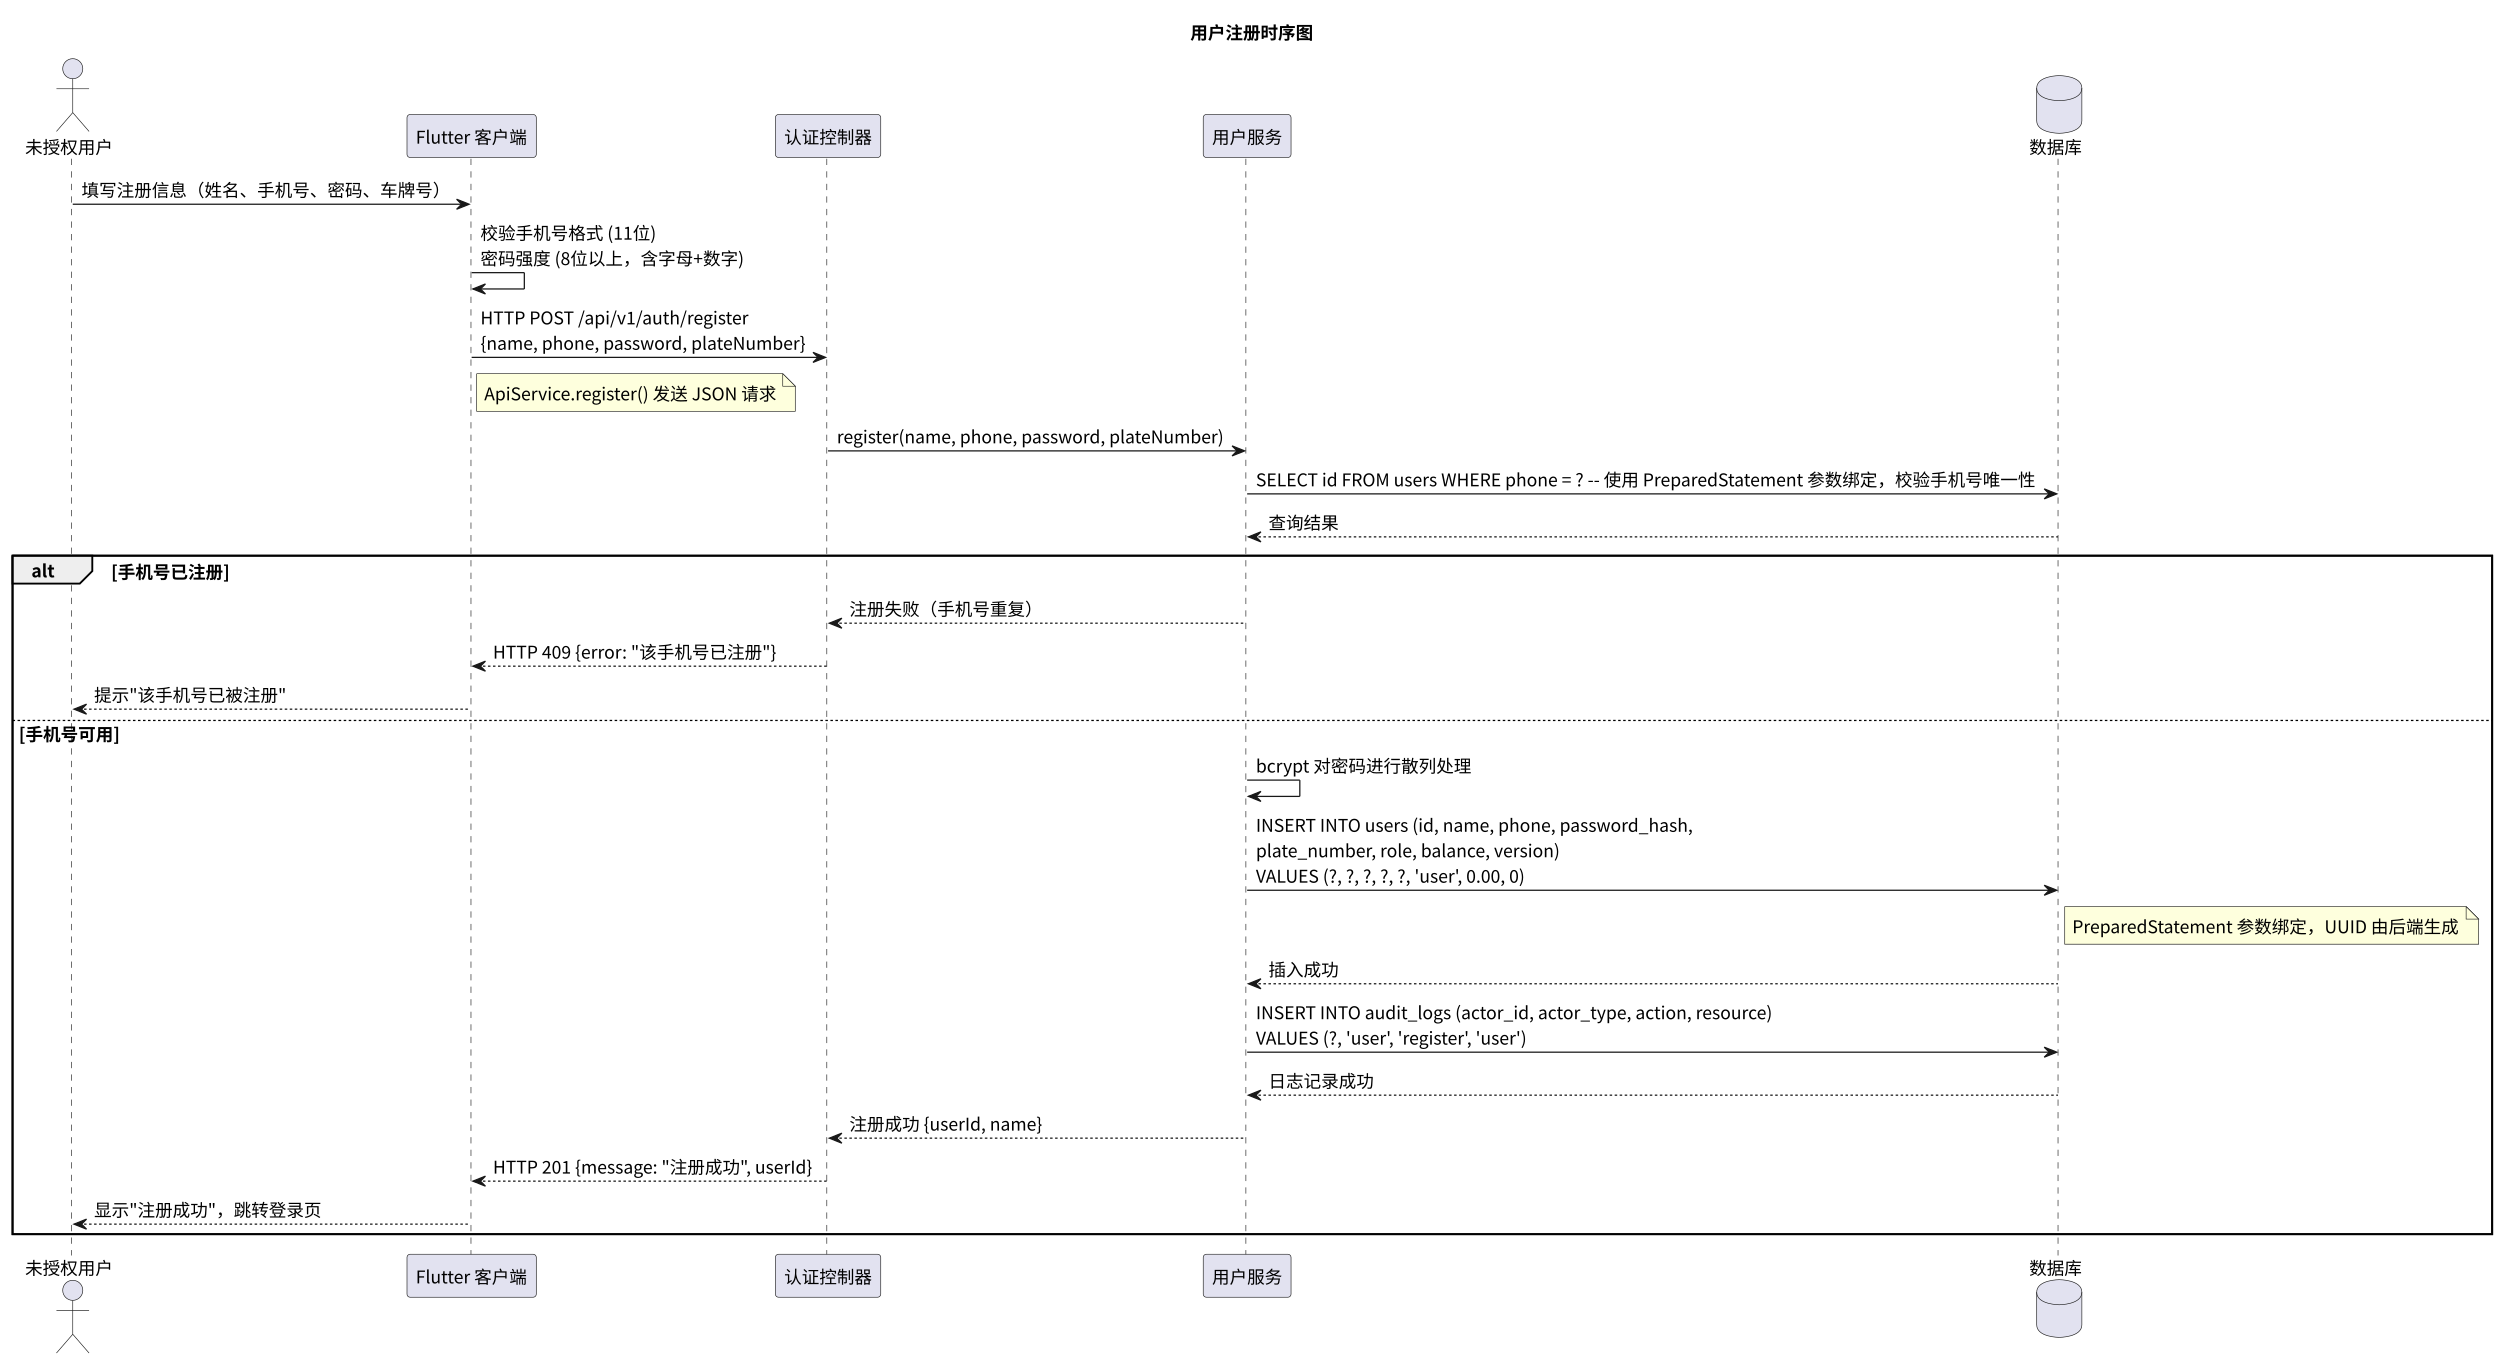
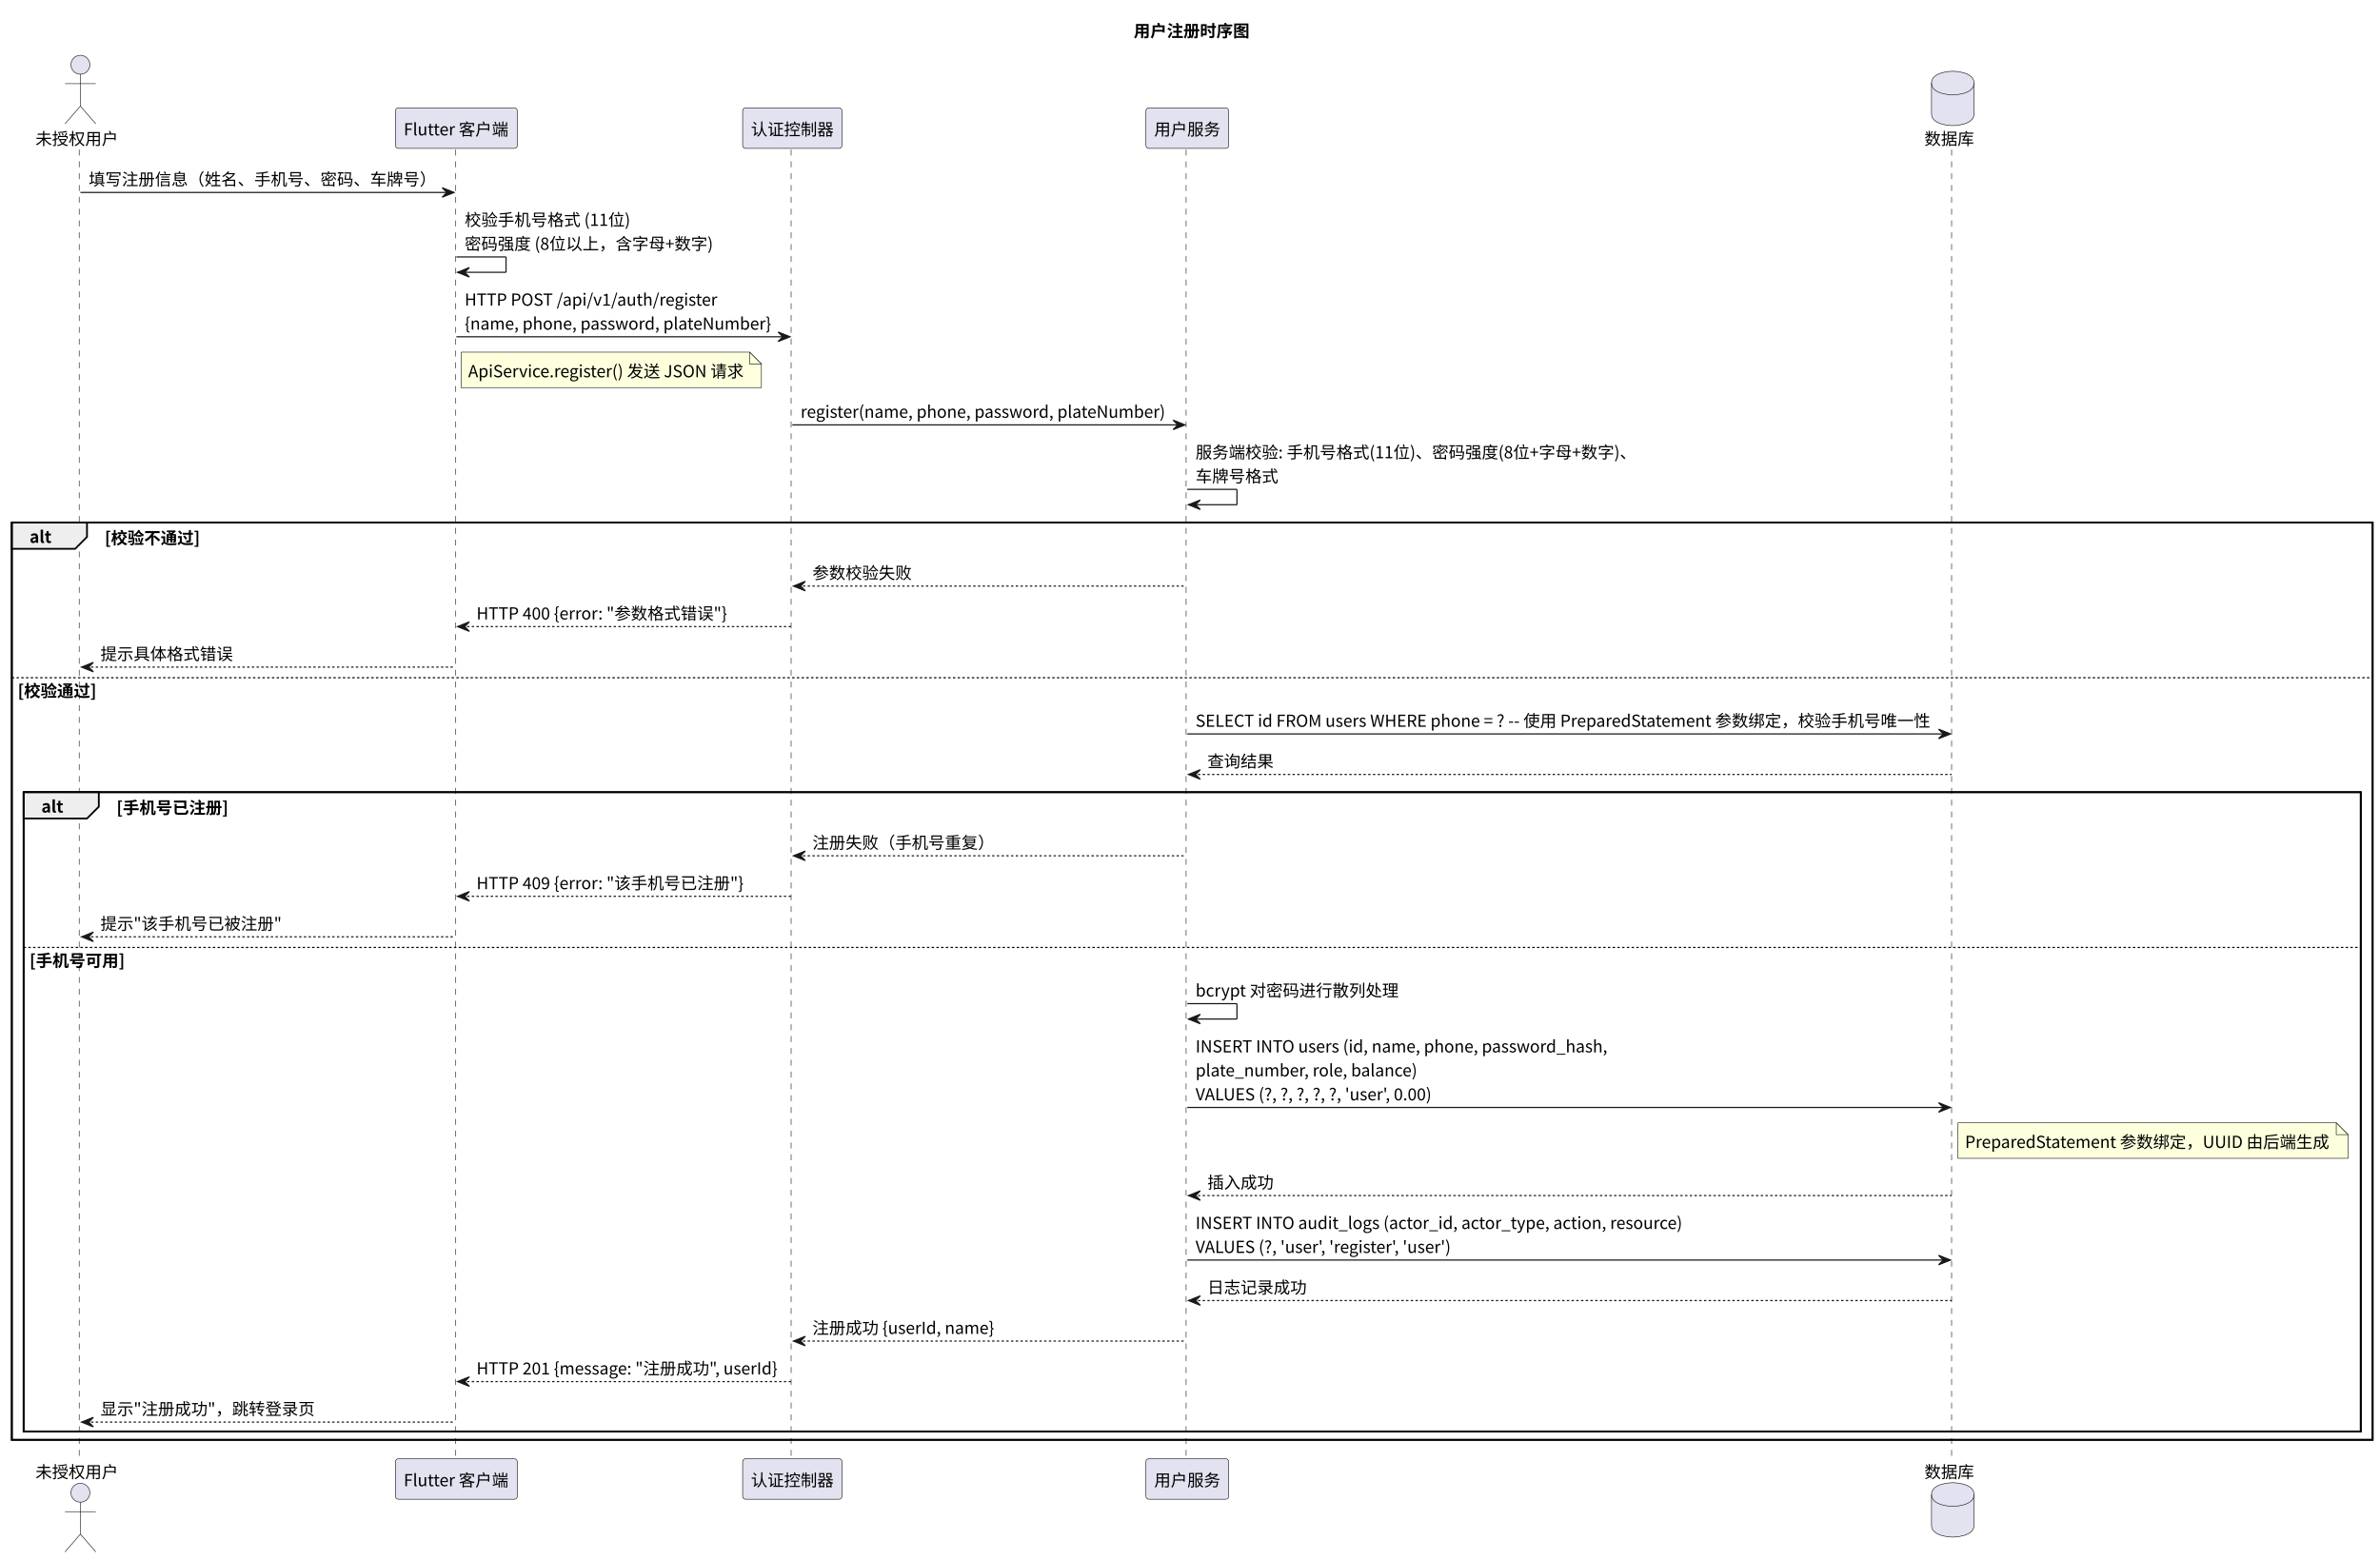
- <svg xmlns="http://www.w3.org/2000/svg" contentStyleType="text/css" data-diagram-type="SEQUENCE" height="1085px" preserveAspectRatio="none" style="width:1993px;height:1085px;background:#FFFFFF;" version="1.1" viewBox="0 0 1993 1085" width="1993px" zoomAndPan="magnify">
+ <svg xmlns="http://www.w3.org/2000/svg" contentStyleType="text/css" data-diagram-type="SEQUENCE" height="1319px" preserveAspectRatio="none" style="width:2013px;height:1319px;background:#FFFFFF;" version="1.1" viewBox="0 0 2013 1319" width="2013px" zoomAndPan="magnify">
  <defs />
  <g>
-     <text fill="#000000" font-family="Noto Sans CJK SC" font-size="14" font-weight="bold" lengthAdjust="spacing" textLength="98" x="948.875" y="31.24">用户注册时序图</text>
-     <rect fill="none" height="540.894" style="stroke:#000000;stroke-width:1.5;" width="1976.749" x="10" y="442.991" />
-     <g>
-       <rect fill="#000000" fill-opacity="0" height="874.342" width="8" x="54" y="126.544" />
-       <line style="stroke:#181818;stroke-width:0.5;stroke-dasharray:5,5;" x1="57" x2="57" y1="126.544" y2="1000.885" />
-     </g>
-     <g>
-       <rect fill="#000000" fill-opacity="0" height="874.342" width="8" x="371.999" y="126.544" />
-       <line style="stroke:#181818;stroke-width:0.5;stroke-dasharray:5,5;" x1="375.458" x2="375.458" y1="126.544" y2="1000.885" />
-     </g>
-     <g>
-       <rect fill="#000000" fill-opacity="0" height="874.342" width="8" x="656.131" y="126.544" />
-       <line style="stroke:#181818;stroke-width:0.5;stroke-dasharray:5,5;" x1="659.132" x2="659.132" y1="126.544" y2="1000.885" />
-     </g>
-     <g>
-       <rect fill="#000000" fill-opacity="0" height="874.342" width="8" x="990.216" y="126.544" />
-       <line style="stroke:#181818;stroke-width:0.5;stroke-dasharray:5,5;" x1="993.216" x2="993.216" y1="126.544" y2="1000.885" />
-     </g>
-     <g>
-       <rect fill="#000000" fill-opacity="0" height="874.342" width="8" x="1637.662" y="126.544" />
-       <line style="stroke:#181818;stroke-width:0.5;stroke-dasharray:5,5;" x1="1640.662" x2="1640.662" y1="126.544" y2="1000.885" />
+     <text fill="#000000" font-family="Noto Sans CJK SC" font-size="14" font-weight="bold" lengthAdjust="spacing" textLength="98" x="958.875" y="31.24">用户注册时序图</text>
+     <rect fill="none" height="776.07" style="stroke:#000000;stroke-width:1.5;" width="1996.749" x="10" y="441.991" />
+     <rect fill="none" height="540.894" style="stroke:#000000;stroke-width:1.5;" width="1976.749" x="20" y="670.166" />
+     <g>
+       <rect fill="#000000" fill-opacity="0" height="1108.517" width="8" x="64" y="126.544" />
+       <line style="stroke:#181818;stroke-width:0.5;stroke-dasharray:5,5;" x1="67" x2="67" y1="126.544" y2="1235.061" />
+     </g>
+     <g>
+       <rect fill="#000000" fill-opacity="0" height="1108.517" width="8" x="381.999" y="126.544" />
+       <line style="stroke:#181818;stroke-width:0.5;stroke-dasharray:5,5;" x1="385.458" x2="385.458" y1="126.544" y2="1235.061" />
+     </g>
+     <g>
+       <rect fill="#000000" fill-opacity="0" height="1108.517" width="8" x="666.131" y="126.544" />
+       <line style="stroke:#181818;stroke-width:0.5;stroke-dasharray:5,5;" x1="669.132" x2="669.132" y1="126.544" y2="1235.061" />
+     </g>
+     <g>
+       <rect fill="#000000" fill-opacity="0" height="1108.517" width="8" x="1000.216" y="126.544" />
+       <line style="stroke:#181818;stroke-width:0.5;stroke-dasharray:5,5;" x1="1003.216" x2="1003.216" y1="126.544" y2="1235.061" />
+     </g>
+     <g>
+       <rect fill="#000000" fill-opacity="0" height="1108.517" width="8" x="1647.662" y="126.544" />
+       <line style="stroke:#181818;stroke-width:0.5;stroke-dasharray:5,5;" x1="1650.662" x2="1650.662" y1="126.544" y2="1235.061" />
    </g>
    <g class="participant participant-head" data-participant="U">
-       <text fill="#000000" font-family="Noto Sans CJK SC" font-size="14" lengthAdjust="spacing" textLength="70" x="20" y="122.512">未授权用户</text>
-       <ellipse cx="58" cy="54.772" fill="#E2E2F0" rx="8" ry="8" style="stroke:#181818;stroke-width:0.5;" />
-       <path d="M58,62.772 L58,89.772 M45,70.772 L71,70.772 M58,89.772 L45,104.772 M58,89.772 L71,104.772" fill="none" style="stroke:#181818;stroke-width:0.5;" />
+       <text fill="#000000" font-family="Noto Sans CJK SC" font-size="14" lengthAdjust="spacing" textLength="70" x="30" y="122.512">未授权用户</text>
+       <ellipse cx="68" cy="54.772" fill="#E2E2F0" rx="8" ry="8" style="stroke:#181818;stroke-width:0.5;" />
+       <path d="M68,62.772 L68,89.772 M55,70.772 L81,70.772 M68,89.772 L55,104.772 M68,89.772 L81,104.772" fill="none" style="stroke:#181818;stroke-width:0.5;" />
    </g>
    <g class="participant participant-tail" data-participant="U">
-       <text fill="#000000" font-family="Noto Sans CJK SC" font-size="14" lengthAdjust="spacing" textLength="70" x="20" y="1016.125">未授权用户</text>
-       <ellipse cx="58" cy="1028.657" fill="#E2E2F0" rx="8" ry="8" style="stroke:#181818;stroke-width:0.5;" />
-       <path d="M58,1036.657 L58,1063.657 M45,1044.657 L71,1044.657 M58,1063.657 L45,1078.657 M58,1063.657 L71,1078.657" fill="none" style="stroke:#181818;stroke-width:0.5;" />
+       <text fill="#000000" font-family="Noto Sans CJK SC" font-size="14" lengthAdjust="spacing" textLength="70" x="30" y="1250.301">未授权用户</text>
+       <ellipse cx="68" cy="1262.833" fill="#E2E2F0" rx="8" ry="8" style="stroke:#181818;stroke-width:0.5;" />
+       <path d="M68,1270.833 L68,1297.833 M55,1278.833 L81,1278.833 M68,1297.833 L55,1312.833 M68,1297.833 L81,1312.833" fill="none" style="stroke:#181818;stroke-width:0.5;" />
    </g>
    <g class="participant participant-head" data-participant="FE">
-       <rect fill="#E2E2F0" height="34.272" rx="2.5" ry="2.5" style="stroke:#181818;stroke-width:0.5;" width="103.082" x="324.458" y="91.272" />
-       <text fill="#000000" font-family="Noto Sans CJK SC" font-size="14" lengthAdjust="spacing" textLength="89.082" x="331.458" y="114.512">Flutter 客户端</text>
+       <rect fill="#E2E2F0" height="34.272" rx="2.5" ry="2.5" style="stroke:#181818;stroke-width:0.5;" width="103.082" x="334.458" y="91.272" />
+       <text fill="#000000" font-family="Noto Sans CJK SC" font-size="14" lengthAdjust="spacing" textLength="89.082" x="341.458" y="114.512">Flutter 客户端</text>
    </g>
    <g class="participant participant-tail" data-participant="FE">
-       <rect fill="#E2E2F0" height="34.272" rx="2.5" ry="2.5" style="stroke:#181818;stroke-width:0.5;" width="103.082" x="324.458" y="999.885" />
-       <text fill="#000000" font-family="Noto Sans CJK SC" font-size="14" lengthAdjust="spacing" textLength="89.082" x="331.458" y="1023.125">Flutter 客户端</text>
+       <rect fill="#E2E2F0" height="34.272" rx="2.5" ry="2.5" style="stroke:#181818;stroke-width:0.5;" width="103.082" x="334.458" y="1234.061" />
+       <text fill="#000000" font-family="Noto Sans CJK SC" font-size="14" lengthAdjust="spacing" textLength="89.082" x="341.458" y="1257.301">Flutter 客户端</text>
    </g>
    <g class="participant participant-head" data-participant="Ctrl">
-       <rect fill="#E2E2F0" height="34.272" rx="2.5" ry="2.5" style="stroke:#181818;stroke-width:0.5;" width="84" x="618.132" y="91.272" />
-       <text fill="#000000" font-family="Noto Sans CJK SC" font-size="14" lengthAdjust="spacing" textLength="70" x="625.132" y="114.512">认证控制器</text>
+       <rect fill="#E2E2F0" height="34.272" rx="2.5" ry="2.5" style="stroke:#181818;stroke-width:0.5;" width="84" x="628.132" y="91.272" />
+       <text fill="#000000" font-family="Noto Sans CJK SC" font-size="14" lengthAdjust="spacing" textLength="70" x="635.132" y="114.512">认证控制器</text>
    </g>
    <g class="participant participant-tail" data-participant="Ctrl">
-       <rect fill="#E2E2F0" height="34.272" rx="2.5" ry="2.5" style="stroke:#181818;stroke-width:0.5;" width="84" x="618.132" y="999.885" />
-       <text fill="#000000" font-family="Noto Sans CJK SC" font-size="14" lengthAdjust="spacing" textLength="70" x="625.132" y="1023.125">认证控制器</text>
+       <rect fill="#E2E2F0" height="34.272" rx="2.5" ry="2.5" style="stroke:#181818;stroke-width:0.5;" width="84" x="628.132" y="1234.061" />
+       <text fill="#000000" font-family="Noto Sans CJK SC" font-size="14" lengthAdjust="spacing" textLength="70" x="635.132" y="1257.301">认证控制器</text>
    </g>
    <g class="participant participant-head" data-participant="US">
-       <rect fill="#E2E2F0" height="34.272" rx="2.5" ry="2.5" style="stroke:#181818;stroke-width:0.5;" width="70" x="959.216" y="91.272" />
-       <text fill="#000000" font-family="Noto Sans CJK SC" font-size="14" lengthAdjust="spacing" textLength="56" x="966.216" y="114.512">用户服务</text>
+       <rect fill="#E2E2F0" height="34.272" rx="2.5" ry="2.5" style="stroke:#181818;stroke-width:0.5;" width="70" x="969.216" y="91.272" />
+       <text fill="#000000" font-family="Noto Sans CJK SC" font-size="14" lengthAdjust="spacing" textLength="56" x="976.216" y="114.512">用户服务</text>
    </g>
    <g class="participant participant-tail" data-participant="US">
-       <rect fill="#E2E2F0" height="34.272" rx="2.5" ry="2.5" style="stroke:#181818;stroke-width:0.5;" width="70" x="959.216" y="999.885" />
-       <text fill="#000000" font-family="Noto Sans CJK SC" font-size="14" lengthAdjust="spacing" textLength="56" x="966.216" y="1023.125">用户服务</text>
+       <rect fill="#E2E2F0" height="34.272" rx="2.5" ry="2.5" style="stroke:#181818;stroke-width:0.5;" width="70" x="969.216" y="1234.061" />
+       <text fill="#000000" font-family="Noto Sans CJK SC" font-size="14" lengthAdjust="spacing" textLength="56" x="976.216" y="1257.301">用户服务</text>
    </g>
    <g class="participant participant-head" data-participant="DB">
-       <text fill="#000000" font-family="Noto Sans CJK SC" font-size="14" lengthAdjust="spacing" textLength="42" x="1617.662" y="122.512">数据库</text>
-       <path d="M1623.662,70.272 C1623.662,60.272 1641.662,60.272 1641.662,60.272 C1641.662,60.272 1659.662,60.272 1659.662,70.272 L1659.662,96.272 C1659.662,106.272 1641.662,106.272 1641.662,106.272 C1641.662,106.272 1623.662,106.272 1623.662,96.272 L1623.662,70.272" fill="#E2E2F0" style="stroke:#181818;stroke-width:0.5;" />
-       <path d="M1623.662,70.272 C1623.662,80.272 1641.662,80.272 1641.662,80.272 C1641.662,80.272 1659.662,80.272 1659.662,70.272" fill="none" style="stroke:#181818;stroke-width:0.5;" />
+       <text fill="#000000" font-family="Noto Sans CJK SC" font-size="14" lengthAdjust="spacing" textLength="42" x="1627.662" y="122.512">数据库</text>
+       <path d="M1633.662,70.272 C1633.662,60.272 1651.662,60.272 1651.662,60.272 C1651.662,60.272 1669.662,60.272 1669.662,70.272 L1669.662,96.272 C1669.662,106.272 1651.662,106.272 1651.662,106.272 C1651.662,106.272 1633.662,106.272 1633.662,96.272 L1633.662,70.272" fill="#E2E2F0" style="stroke:#181818;stroke-width:0.5;" />
+       <path d="M1633.662,70.272 C1633.662,80.272 1651.662,80.272 1651.662,80.272 C1651.662,80.272 1669.662,80.272 1669.662,70.272" fill="none" style="stroke:#181818;stroke-width:0.5;" />
    </g>
    <g class="participant participant-tail" data-participant="DB">
-       <text fill="#000000" font-family="Noto Sans CJK SC" font-size="14" lengthAdjust="spacing" textLength="42" x="1617.662" y="1016.125">数据库</text>
-       <path d="M1623.662,1030.157 C1623.662,1020.157 1641.662,1020.157 1641.662,1020.157 C1641.662,1020.157 1659.662,1020.157 1659.662,1030.157 L1659.662,1056.157 C1659.662,1066.157 1641.662,1066.157 1641.662,1066.157 C1641.662,1066.157 1623.662,1066.157 1623.662,1056.157 L1623.662,1030.157" fill="#E2E2F0" style="stroke:#181818;stroke-width:0.5;" />
-       <path d="M1623.662,1030.157 C1623.662,1040.157 1641.662,1040.157 1641.662,1040.157 C1641.662,1040.157 1659.662,1040.157 1659.662,1030.157" fill="none" style="stroke:#181818;stroke-width:0.5;" />
+       <text fill="#000000" font-family="Noto Sans CJK SC" font-size="14" lengthAdjust="spacing" textLength="42" x="1627.662" y="1250.301">数据库</text>
+       <path d="M1633.662,1264.333 C1633.662,1254.333 1651.662,1254.333 1651.662,1254.333 C1651.662,1254.333 1669.662,1254.333 1669.662,1264.333 L1669.662,1290.333 C1669.662,1300.333 1651.662,1300.333 1651.662,1300.333 C1651.662,1300.333 1633.662,1300.333 1633.662,1290.333 L1633.662,1264.333" fill="#E2E2F0" style="stroke:#181818;stroke-width:0.5;" />
+       <path d="M1633.662,1264.333 C1633.662,1274.333 1651.662,1274.333 1651.662,1274.333 C1651.662,1274.333 1669.662,1274.333 1669.662,1264.333" fill="none" style="stroke:#181818;stroke-width:0.5;" />
    </g>
    <g class="message" data-participant-1="U" data-participant-2="FE">
-       <polygon fill="#181818" points="363.999,158.816,373.999,162.816,363.999,166.816,367.999,162.816" style="stroke:#181818;stroke-width:1;" />
-       <line style="stroke:#181818;stroke-width:1;" x1="58" x2="369.999" y1="162.816" y2="162.816" />
-       <text fill="#000000" font-family="Noto Sans CJK SC" font-size="14" lengthAdjust="spacing" textLength="293.999" x="65" y="156.784">填写注册信息（姓名、手机号、密码、车牌号）</text>
+       <polygon fill="#181818" points="373.999,158.816,383.999,162.816,373.999,166.816,377.999,162.816" style="stroke:#181818;stroke-width:1;" />
+       <line style="stroke:#181818;stroke-width:1;" x1="68" x2="379.999" y1="162.816" y2="162.816" />
+       <text fill="#000000" font-family="Noto Sans CJK SC" font-size="14" lengthAdjust="spacing" textLength="293.999" x="75" y="156.784">填写注册信息（姓名、手机号、密码、车牌号）</text>
    </g>
    <g class="message" data-participant-1="FE" data-participant-2="FE">
-       <line style="stroke:#181818;stroke-width:1;" x1="375.999" x2="417.999" y1="217.36" y2="217.36" />
-       <line style="stroke:#181818;stroke-width:1;" x1="417.999" x2="417.999" y1="217.36" y2="230.36" />
-       <line style="stroke:#181818;stroke-width:1;" x1="376.999" x2="417.999" y1="230.36" y2="230.36" />
-       <polygon fill="#181818" points="386.999,226.36,376.999,230.36,386.999,234.36,382.999,230.36" style="stroke:#181818;stroke-width:1;" />
-       <text fill="#000000" font-family="Noto Sans CJK SC" font-size="14" lengthAdjust="spacing" textLength="140.139" x="382.999" y="191.056">校验手机号格式 (11位)</text>
-       <text fill="#000000" font-family="Noto Sans CJK SC" font-size="14" lengthAdjust="spacing" textLength="210.139" x="382.999" y="211.328">密码强度 (8位以上，含字母+数字)</text>
+       <line style="stroke:#181818;stroke-width:1;" x1="385.999" x2="427.999" y1="217.36" y2="217.36" />
+       <line style="stroke:#181818;stroke-width:1;" x1="427.999" x2="427.999" y1="217.36" y2="230.36" />
+       <line style="stroke:#181818;stroke-width:1;" x1="386.999" x2="427.999" y1="230.36" y2="230.36" />
+       <polygon fill="#181818" points="396.999,226.36,386.999,230.36,396.999,234.36,392.999,230.36" style="stroke:#181818;stroke-width:1;" />
+       <text fill="#000000" font-family="Noto Sans CJK SC" font-size="14" lengthAdjust="spacing" textLength="140.139" x="392.999" y="191.056">校验手机号格式 (11位)</text>
+       <text fill="#000000" font-family="Noto Sans CJK SC" font-size="14" lengthAdjust="spacing" textLength="210.139" x="392.999" y="211.328">密码强度 (8位以上，含字母+数字)</text>
    </g>
    <g class="message" data-participant-1="FE" data-participant-2="Ctrl">
-       <polygon fill="#181818" points="648.131,280.903,658.131,284.903,648.131,288.903,652.131,284.903" style="stroke:#181818;stroke-width:1;" />
-       <line style="stroke:#181818;stroke-width:1;" x1="375.999" x2="654.131" y1="284.903" y2="284.903" />
-       <text fill="#000000" font-family="Noto Sans CJK SC" font-size="14" lengthAdjust="spacing" textLength="215.613" x="382.999" y="258.599">HTTP POST /api/v1/auth/register</text>
-       <text fill="#000000" font-family="Noto Sans CJK SC" font-size="14" lengthAdjust="spacing" textLength="260.133" x="382.999" y="278.871">{name, phone, password, plateNumber}</text>
-     </g>
-     <path d="M380,297.903 L380,327.903 L634,327.903 L634,307.903 L624,297.903 L380,297.903" fill="#FEFFDD" style="stroke:#181818;stroke-width:0.5;" />
-     <path d="M624,297.903 L624,307.903 L634,307.903 L624,297.903" fill="#FEFFDD" style="stroke:#181818;stroke-width:0.5;" />
-     <text fill="#000000" font-family="Noto Sans CJK SC" font-size="14" lengthAdjust="spacing" textLength="233.673" x="386" y="319.143">ApiService.register() 发送 JSON 请求</text>
+       <polygon fill="#181818" points="658.131,280.903,668.131,284.903,658.131,288.903,662.131,284.903" style="stroke:#181818;stroke-width:1;" />
+       <line style="stroke:#181818;stroke-width:1;" x1="385.999" x2="664.131" y1="284.903" y2="284.903" />
+       <text fill="#000000" font-family="Noto Sans CJK SC" font-size="14" lengthAdjust="spacing" textLength="215.613" x="392.999" y="258.599">HTTP POST /api/v1/auth/register</text>
+       <text fill="#000000" font-family="Noto Sans CJK SC" font-size="14" lengthAdjust="spacing" textLength="260.133" x="392.999" y="278.871">{name, phone, password, plateNumber}</text>
+     </g>
+     <path d="M390,297.903 L390,327.903 L644,327.903 L644,307.903 L634,297.903 L390,297.903" fill="#FEFFDD" style="stroke:#181818;stroke-width:0.5;" />
+     <path d="M634,297.903 L634,307.903 L644,307.903 L634,297.903" fill="#FEFFDD" style="stroke:#181818;stroke-width:0.5;" />
+     <text fill="#000000" font-family="Noto Sans CJK SC" font-size="14" lengthAdjust="spacing" textLength="233.673" x="396" y="319.143">ApiService.register() 发送 JSON 请求</text>
    <g class="message" data-participant-1="Ctrl" data-participant-2="US">
-       <polygon fill="#181818" points="982.216,355.447,992.216,359.447,982.216,363.447,986.216,359.447" style="stroke:#181818;stroke-width:1;" />
-       <line style="stroke:#181818;stroke-width:1;" x1="660.131" x2="988.216" y1="359.447" y2="359.447" />
-       <text fill="#000000" font-family="Noto Sans CJK SC" font-size="14" lengthAdjust="spacing" textLength="310.085" x="667.131" y="353.415">register(name, phone, password, plateNumber)</text>
-     </g>
+       <polygon fill="#181818" points="992.216,355.447,1002.216,359.447,992.216,363.447,996.216,359.447" style="stroke:#181818;stroke-width:1;" />
+       <line style="stroke:#181818;stroke-width:1;" x1="670.131" x2="998.216" y1="359.447" y2="359.447" />
+       <text fill="#000000" font-family="Noto Sans CJK SC" font-size="14" lengthAdjust="spacing" textLength="310.085" x="677.131" y="353.415">register(name, phone, password, plateNumber)</text>
+     </g>
+     <g class="message" data-participant-1="US" data-participant-2="US">
+       <line style="stroke:#181818;stroke-width:1;" x1="1004.216" x2="1046.216" y1="413.991" y2="413.991" />
+       <line style="stroke:#181818;stroke-width:1;" x1="1046.216" x2="1046.216" y1="413.991" y2="426.991" />
+       <line style="stroke:#181818;stroke-width:1;" x1="1005.216" x2="1046.216" y1="426.991" y2="426.991" />
+       <polygon fill="#181818" points="1015.216,422.991,1005.216,426.991,1015.216,430.991,1011.216,426.991" style="stroke:#181818;stroke-width:1;" />
+       <text fill="#000000" font-family="Noto Sans CJK SC" font-size="14" lengthAdjust="spacing" textLength="372.804" x="1011.216" y="387.687">服务端校验: 手机号格式(11位)、密码强度(8位+字母+数字)、</text>
+       <text fill="#000000" font-family="Noto Sans CJK SC" font-size="14" lengthAdjust="spacing" textLength="70" x="1011.216" y="407.959">车牌号格式</text>
+     </g>
+     <path d="M10,441.991 L73.578,441.991 L73.578,454.263 L63.578,464.263 L10,464.263 L10,441.991" fill="#EEEEEE" style="stroke:#000000;stroke-width:1.5;" />
+     <rect fill="none" height="776.07" style="stroke:#000000;stroke-width:1.5;" width="1996.749" x="10" y="441.991" />
+     <text fill="#000000" font-family="Noto Sans CJK SC" font-size="14" font-weight="bold" lengthAdjust="spacing" textLength="18.578" x="25" y="459.231">alt</text>
+     <text fill="#000000" font-family="Noto Sans CJK SC" font-size="14" font-weight="bold" lengthAdjust="spacing" textLength="80.584" x="88.578" y="460.231">[校验不通过]</text>
+     <g class="message" data-participant-1="US" data-participant-2="Ctrl">
+       <polygon fill="#181818" points="681.131,491.807,671.131,495.807,681.131,499.807,677.131,495.807" style="stroke:#181818;stroke-width:1;" />
+       <line style="stroke:#181818;stroke-width:1;stroke-dasharray:2,2;" x1="675.131" x2="1003.216" y1="495.807" y2="495.807" />
+       <text fill="#000000" font-family="Noto Sans CJK SC" font-size="14" lengthAdjust="spacing" textLength="84" x="687.131" y="489.775">参数校验失败</text>
+     </g>
+     <g class="message" data-participant-1="Ctrl" data-participant-2="FE">
+       <polygon fill="#181818" points="396.999,526.079,386.999,530.079,396.999,534.079,392.999,530.079" style="stroke:#181818;stroke-width:1;" />
+       <line style="stroke:#181818;stroke-width:1;stroke-dasharray:2,2;" x1="390.999" x2="669.131" y1="530.079" y2="530.079" />
+       <text fill="#000000" font-family="Noto Sans CJK SC" font-size="14" lengthAdjust="spacing" textLength="211.707" x="402.999" y="524.047">HTTP 400 {error: "参数格式错误"}</text>
+     </g>
+     <g class="message" data-participant-1="FE" data-participant-2="U">
+       <polygon fill="#181818" points="79,560.351,69,564.351,79,568.351,75,564.351" style="stroke:#181818;stroke-width:1;" />
+       <line style="stroke:#181818;stroke-width:1;stroke-dasharray:2,2;" x1="73" x2="384.999" y1="564.351" y2="564.351" />
+       <text fill="#000000" font-family="Noto Sans CJK SC" font-size="14" lengthAdjust="spacing" textLength="111.999" x="85" y="558.319">提示具体格式错误</text>
+     </g>
+     <line style="stroke:#000000;stroke-width:1;stroke-dasharray:2,2;" x1="10" x2="2006.749" y1="573.351" y2="573.351" />
+     <text fill="#000000" font-family="Noto Sans CJK SC" font-size="14" font-weight="bold" lengthAdjust="spacing" textLength="66.584" x="15" y="589.591">[校验通过]</text>
    <g class="message" data-participant-1="US" data-participant-2="DB">
-       <polygon fill="#181818" points="1629.662,389.719,1639.662,393.719,1629.662,397.719,1633.662,393.719" style="stroke:#181818;stroke-width:1;" />
-       <line style="stroke:#181818;stroke-width:1;" x1="994.216" x2="1635.662" y1="393.719" y2="393.719" />
-       <text fill="#000000" font-family="Noto Sans CJK SC" font-size="14" lengthAdjust="spacing" textLength="623.446" x="1001.216" y="387.687">SELECT id FROM users WHERE phone = ? -- 使用 PreparedStatement 参数绑定，校验手机号唯一性</text>
+       <polygon fill="#181818" points="1639.662,616.894,1649.662,620.894,1639.662,624.894,1643.662,620.894" style="stroke:#181818;stroke-width:1;" />
+       <line style="stroke:#181818;stroke-width:1;" x1="1004.216" x2="1645.662" y1="620.894" y2="620.894" />
+       <text fill="#000000" font-family="Noto Sans CJK SC" font-size="14" lengthAdjust="spacing" textLength="623.446" x="1011.216" y="614.862">SELECT id FROM users WHERE phone = ? -- 使用 PreparedStatement 参数绑定，校验手机号唯一性</text>
    </g>
    <g class="message" data-participant-1="DB" data-participant-2="US">
-       <polygon fill="#181818" points="1005.216,423.991,995.216,427.991,1005.216,431.991,1001.216,427.991" style="stroke:#181818;stroke-width:1;" />
-       <line style="stroke:#181818;stroke-width:1;stroke-dasharray:2,2;" x1="999.216" x2="1640.662" y1="427.991" y2="427.991" />
-       <text fill="#000000" font-family="Noto Sans CJK SC" font-size="14" lengthAdjust="spacing" textLength="56" x="1011.216" y="421.959">查询结果</text>
-     </g>
-     <path d="M10,442.991 L73.578,442.991 L73.578,455.263 L63.578,465.263 L10,465.263 L10,442.991" fill="#EEEEEE" style="stroke:#000000;stroke-width:1.5;" />
-     <rect fill="none" height="540.894" style="stroke:#000000;stroke-width:1.5;" width="1976.749" x="10" y="442.991" />
-     <text fill="#000000" font-family="Noto Sans CJK SC" font-size="14" font-weight="bold" lengthAdjust="spacing" textLength="18.578" x="25" y="460.231">alt</text>
-     <text fill="#000000" font-family="Noto Sans CJK SC" font-size="14" font-weight="bold" lengthAdjust="spacing" textLength="94.584" x="88.578" y="461.231">[手机号已注册]</text>
+       <polygon fill="#181818" points="1015.216,651.166,1005.216,655.166,1015.216,659.166,1011.216,655.166" style="stroke:#181818;stroke-width:1;" />
+       <line style="stroke:#181818;stroke-width:1;stroke-dasharray:2,2;" x1="1009.216" x2="1650.662" y1="655.166" y2="655.166" />
+       <text fill="#000000" font-family="Noto Sans CJK SC" font-size="14" lengthAdjust="spacing" textLength="56" x="1021.216" y="649.134">查询结果</text>
+     </g>
+     <path d="M20,670.166 L83.578,670.166 L83.578,682.438 L73.578,692.438 L20,692.438 L20,670.166" fill="#EEEEEE" style="stroke:#000000;stroke-width:1.5;" />
+     <rect fill="none" height="540.894" style="stroke:#000000;stroke-width:1.5;" width="1976.749" x="20" y="670.166" />
+     <text fill="#000000" font-family="Noto Sans CJK SC" font-size="14" font-weight="bold" lengthAdjust="spacing" textLength="18.578" x="35" y="687.406">alt</text>
+     <text fill="#000000" font-family="Noto Sans CJK SC" font-size="14" font-weight="bold" lengthAdjust="spacing" textLength="94.584" x="98.578" y="688.406">[手机号已注册]</text>
    <g class="message" data-participant-1="US" data-participant-2="Ctrl">
-       <polygon fill="#181818" points="671.131,492.807,661.131,496.807,671.131,500.807,667.131,496.807" style="stroke:#181818;stroke-width:1;" />
-       <line style="stroke:#181818;stroke-width:1;stroke-dasharray:2,2;" x1="665.131" x2="993.216" y1="496.807" y2="496.807" />
-       <text fill="#000000" font-family="Noto Sans CJK SC" font-size="14" lengthAdjust="spacing" textLength="153.999" x="677.131" y="490.775">注册失败（手机号重复）</text>
+       <polygon fill="#181818" points="681.131,719.982,671.131,723.982,681.131,727.982,677.131,723.982" style="stroke:#181818;stroke-width:1;" />
+       <line style="stroke:#181818;stroke-width:1;stroke-dasharray:2,2;" x1="675.131" x2="1003.216" y1="723.982" y2="723.982" />
+       <text fill="#000000" font-family="Noto Sans CJK SC" font-size="14" lengthAdjust="spacing" textLength="153.999" x="687.131" y="717.95">注册失败（手机号重复）</text>
    </g>
    <g class="message" data-participant-1="Ctrl" data-participant-2="FE">
-       <polygon fill="#181818" points="386.999,527.079,376.999,531.079,386.999,535.079,382.999,531.079" style="stroke:#181818;stroke-width:1;" />
-       <line style="stroke:#181818;stroke-width:1;stroke-dasharray:2,2;" x1="380.999" x2="659.131" y1="531.079" y2="531.079" />
-       <text fill="#000000" font-family="Noto Sans CJK SC" font-size="14" lengthAdjust="spacing" textLength="225.707" x="392.999" y="525.047">HTTP 409 {error: "该手机号已注册"}</text>
+       <polygon fill="#181818" points="396.999,754.254,386.999,758.254,396.999,762.254,392.999,758.254" style="stroke:#181818;stroke-width:1;" />
+       <line style="stroke:#181818;stroke-width:1;stroke-dasharray:2,2;" x1="390.999" x2="669.131" y1="758.254" y2="758.254" />
+       <text fill="#000000" font-family="Noto Sans CJK SC" font-size="14" lengthAdjust="spacing" textLength="225.707" x="402.999" y="752.222">HTTP 409 {error: "该手机号已注册"}</text>
    </g>
    <g class="message" data-participant-1="FE" data-participant-2="U">
-       <polygon fill="#181818" points="69,561.351,59,565.351,69,569.351,65,565.351" style="stroke:#181818;stroke-width:1;" />
-       <line style="stroke:#181818;stroke-width:1;stroke-dasharray:2,2;" x1="63" x2="374.999" y1="565.351" y2="565.351" />
-       <text fill="#000000" font-family="Noto Sans CJK SC" font-size="14" lengthAdjust="spacing" textLength="153.271" x="75" y="559.319">提示"该手机号已被注册"</text>
-     </g>
-     <line style="stroke:#000000;stroke-width:1;stroke-dasharray:2,2;" x1="10" x2="1986.749" y1="574.351" y2="574.351" />
-     <text fill="#000000" font-family="Noto Sans CJK SC" font-size="14" font-weight="bold" lengthAdjust="spacing" textLength="80.584" x="15" y="590.591">[手机号可用]</text>
+       <polygon fill="#181818" points="79,788.526,69,792.526,79,796.526,75,792.526" style="stroke:#181818;stroke-width:1;" />
+       <line style="stroke:#181818;stroke-width:1;stroke-dasharray:2,2;" x1="73" x2="384.999" y1="792.526" y2="792.526" />
+       <text fill="#000000" font-family="Noto Sans CJK SC" font-size="14" lengthAdjust="spacing" textLength="153.271" x="85" y="786.494">提示"该手机号已被注册"</text>
+     </g>
+     <line style="stroke:#000000;stroke-width:1;stroke-dasharray:2,2;" x1="20" x2="1996.749" y1="801.526" y2="801.526" />
+     <text fill="#000000" font-family="Noto Sans CJK SC" font-size="14" font-weight="bold" lengthAdjust="spacing" textLength="80.584" x="25" y="817.766">[手机号可用]</text>
    <g class="message" data-participant-1="US" data-participant-2="US">
-       <line style="stroke:#181818;stroke-width:1;" x1="994.216" x2="1036.216" y1="621.894" y2="621.894" />
-       <line style="stroke:#181818;stroke-width:1;" x1="1036.216" x2="1036.216" y1="621.894" y2="634.894" />
-       <line style="stroke:#181818;stroke-width:1;" x1="995.216" x2="1036.216" y1="634.894" y2="634.894" />
-       <polygon fill="#181818" points="1005.216,630.894,995.216,634.894,1005.216,638.894,1001.216,634.894" style="stroke:#181818;stroke-width:1;" />
-       <text fill="#000000" font-family="Noto Sans CJK SC" font-size="14" lengthAdjust="spacing" textLength="171.611" x="1001.216" y="615.862">bcrypt 对密码进行散列处理</text>
+       <line style="stroke:#181818;stroke-width:1;" x1="1004.216" x2="1046.216" y1="849.07" y2="849.07" />
+       <line style="stroke:#181818;stroke-width:1;" x1="1046.216" x2="1046.216" y1="849.07" y2="862.07" />
+       <line style="stroke:#181818;stroke-width:1;" x1="1005.216" x2="1046.216" y1="862.07" y2="862.07" />
+       <polygon fill="#181818" points="1015.216,858.07,1005.216,862.07,1015.216,866.07,1011.216,862.07" style="stroke:#181818;stroke-width:1;" />
+       <text fill="#000000" font-family="Noto Sans CJK SC" font-size="14" lengthAdjust="spacing" textLength="171.611" x="1011.216" y="843.038">bcrypt 对密码进行散列处理</text>
    </g>
    <g class="message" data-participant-1="US" data-participant-2="DB">
-       <polygon fill="#181818" points="1629.662,705.71,1639.662,709.71,1629.662,713.71,1633.662,709.71" style="stroke:#181818;stroke-width:1;" />
-       <line style="stroke:#181818;stroke-width:1;" x1="994.216" x2="1635.662" y1="709.71" y2="709.71" />
-       <text fill="#000000" font-family="Noto Sans CJK SC" font-size="14" lengthAdjust="spacing" textLength="349.369" x="1001.216" y="663.134">INSERT INTO users (id, name, phone, password_hash,</text>
-       <text fill="#000000" font-family="Noto Sans CJK SC" font-size="14" lengthAdjust="spacing" textLength="244.439" x="1001.216" y="683.406">plate_number, role, balance, version)</text>
-       <text fill="#000000" font-family="Noto Sans CJK SC" font-size="14" lengthAdjust="spacing" textLength="216.817" x="1001.216" y="703.678">VALUES (?, ?, ?, ?, ?, 'user', 0.00, 0)</text>
-     </g>
-     <path d="M1646,722.71 L1646,752.71 L1976,752.71 L1976,732.71 L1966,722.71 L1646,722.71" fill="#FEFFDD" style="stroke:#181818;stroke-width:0.5;" />
-     <path d="M1966,722.71 L1966,732.71 L1976,732.71 L1966,722.71" fill="#FEFFDD" style="stroke:#181818;stroke-width:0.5;" />
-     <text fill="#000000" font-family="Noto Sans CJK SC" font-size="14" lengthAdjust="spacing" textLength="309.749" x="1652" y="743.95">PreparedStatement 参数绑定，UUID 由后端生成</text>
+       <polygon fill="#181818" points="1639.662,932.885,1649.662,936.885,1639.662,940.885,1643.662,936.885" style="stroke:#181818;stroke-width:1;" />
+       <line style="stroke:#181818;stroke-width:1;" x1="1004.216" x2="1645.662" y1="936.885" y2="936.885" />
+       <text fill="#000000" font-family="Noto Sans CJK SC" font-size="14" lengthAdjust="spacing" textLength="349.369" x="1011.216" y="890.31">INSERT INTO users (id, name, phone, password_hash,</text>
+       <text fill="#000000" font-family="Noto Sans CJK SC" font-size="14" lengthAdjust="spacing" textLength="189.503" x="1011.216" y="910.582">plate_number, role, balance)</text>
+       <text fill="#000000" font-family="Noto Sans CJK SC" font-size="14" lengthAdjust="spacing" textLength="202.019" x="1011.216" y="930.854">VALUES (?, ?, ?, ?, ?, 'user', 0.00)</text>
+     </g>
+     <path d="M1656,949.885 L1656,979.885 L1986,979.885 L1986,959.885 L1976,949.885 L1656,949.885" fill="#FEFFDD" style="stroke:#181818;stroke-width:0.5;" />
+     <path d="M1976,949.885 L1976,959.885 L1986,959.885 L1976,949.885" fill="#FEFFDD" style="stroke:#181818;stroke-width:0.5;" />
+     <text fill="#000000" font-family="Noto Sans CJK SC" font-size="14" lengthAdjust="spacing" textLength="309.749" x="1662" y="971.125">PreparedStatement 参数绑定，UUID 由后端生成</text>
    <g class="message" data-participant-1="DB" data-participant-2="US">
-       <polygon fill="#181818" points="1005.216,780.254,995.216,784.254,1005.216,788.254,1001.216,784.254" style="stroke:#181818;stroke-width:1;" />
-       <line style="stroke:#181818;stroke-width:1;stroke-dasharray:2,2;" x1="999.216" x2="1640.662" y1="784.254" y2="784.254" />
-       <text fill="#000000" font-family="Noto Sans CJK SC" font-size="14" lengthAdjust="spacing" textLength="56" x="1011.216" y="778.222">插入成功</text>
+       <polygon fill="#181818" points="1015.216,1007.429,1005.216,1011.429,1015.216,1015.429,1011.216,1011.429" style="stroke:#181818;stroke-width:1;" />
+       <line style="stroke:#181818;stroke-width:1;stroke-dasharray:2,2;" x1="1009.216" x2="1650.662" y1="1011.429" y2="1011.429" />
+       <text fill="#000000" font-family="Noto Sans CJK SC" font-size="14" lengthAdjust="spacing" textLength="56" x="1021.216" y="1005.397">插入成功</text>
    </g>
    <g class="message" data-participant-1="US" data-participant-2="DB">
-       <polygon fill="#181818" points="1629.662,834.798,1639.662,838.798,1629.662,842.798,1633.662,838.798" style="stroke:#181818;stroke-width:1;" />
-       <line style="stroke:#181818;stroke-width:1;" x1="994.216" x2="1635.662" y1="838.798" y2="838.798" />
-       <text fill="#000000" font-family="Noto Sans CJK SC" font-size="14" lengthAdjust="spacing" textLength="413.81" x="1001.216" y="812.494">INSERT INTO audit_logs (actor_id, actor_type, action, resource)</text>
-       <text fill="#000000" font-family="Noto Sans CJK SC" font-size="14" lengthAdjust="spacing" textLength="220.947" x="1001.216" y="832.766">VALUES (?, 'user', 'register', 'user')</text>
+       <polygon fill="#181818" points="1639.662,1061.973,1649.662,1065.973,1639.662,1069.973,1643.662,1065.973" style="stroke:#181818;stroke-width:1;" />
+       <line style="stroke:#181818;stroke-width:1;" x1="1004.216" x2="1645.662" y1="1065.973" y2="1065.973" />
+       <text fill="#000000" font-family="Noto Sans CJK SC" font-size="14" lengthAdjust="spacing" textLength="413.81" x="1011.216" y="1039.669">INSERT INTO audit_logs (actor_id, actor_type, action, resource)</text>
+       <text fill="#000000" font-family="Noto Sans CJK SC" font-size="14" lengthAdjust="spacing" textLength="220.947" x="1011.216" y="1059.941">VALUES (?, 'user', 'register', 'user')</text>
    </g>
    <g class="message" data-participant-1="DB" data-participant-2="US">
-       <polygon fill="#181818" points="1005.216,869.07,995.216,873.07,1005.216,877.07,1001.216,873.07" style="stroke:#181818;stroke-width:1;" />
-       <line style="stroke:#181818;stroke-width:1;stroke-dasharray:2,2;" x1="999.216" x2="1640.662" y1="873.07" y2="873.07" />
-       <text fill="#000000" font-family="Noto Sans CJK SC" font-size="14" lengthAdjust="spacing" textLength="84" x="1011.216" y="867.038">日志记录成功</text>
+       <polygon fill="#181818" points="1015.216,1096.245,1005.216,1100.245,1015.216,1104.245,1011.216,1100.245" style="stroke:#181818;stroke-width:1;" />
+       <line style="stroke:#181818;stroke-width:1;stroke-dasharray:2,2;" x1="1009.216" x2="1650.662" y1="1100.245" y2="1100.245" />
+       <text fill="#000000" font-family="Noto Sans CJK SC" font-size="14" lengthAdjust="spacing" textLength="84" x="1021.216" y="1094.213">日志记录成功</text>
    </g>
    <g class="message" data-participant-1="US" data-participant-2="Ctrl">
-       <polygon fill="#181818" points="671.131,903.342,661.131,907.342,671.131,911.342,667.131,907.342" style="stroke:#181818;stroke-width:1;" />
-       <line style="stroke:#181818;stroke-width:1;stroke-dasharray:2,2;" x1="665.131" x2="993.216" y1="907.342" y2="907.342" />
-       <text fill="#000000" font-family="Noto Sans CJK SC" font-size="14" lengthAdjust="spacing" textLength="153.789" x="677.131" y="901.31">注册成功 {userId, name}</text>
+       <polygon fill="#181818" points="681.131,1130.517,671.131,1134.517,681.131,1138.517,677.131,1134.517" style="stroke:#181818;stroke-width:1;" />
+       <line style="stroke:#181818;stroke-width:1;stroke-dasharray:2,2;" x1="675.131" x2="1003.216" y1="1134.517" y2="1134.517" />
+       <text fill="#000000" font-family="Noto Sans CJK SC" font-size="14" lengthAdjust="spacing" textLength="153.789" x="687.131" y="1128.485">注册成功 {userId, name}</text>
    </g>
    <g class="message" data-participant-1="Ctrl" data-participant-2="FE">
-       <polygon fill="#181818" points="386.999,937.614,376.999,941.614,386.999,945.614,382.999,941.614" style="stroke:#181818;stroke-width:1;" />
-       <line style="stroke:#181818;stroke-width:1;stroke-dasharray:2,2;" x1="380.999" x2="659.131" y1="941.614" y2="941.614" />
-       <text fill="#000000" font-family="Noto Sans CJK SC" font-size="14" lengthAdjust="spacing" textLength="256.577" x="392.999" y="935.582">HTTP 201 {message: "注册成功", userId}</text>
+       <polygon fill="#181818" points="396.999,1164.789,386.999,1168.789,396.999,1172.789,392.999,1168.789" style="stroke:#181818;stroke-width:1;" />
+       <line style="stroke:#181818;stroke-width:1;stroke-dasharray:2,2;" x1="390.999" x2="669.131" y1="1168.789" y2="1168.789" />
+       <text fill="#000000" font-family="Noto Sans CJK SC" font-size="14" lengthAdjust="spacing" textLength="256.577" x="402.999" y="1162.757">HTTP 201 {message: "注册成功", userId}</text>
    </g>
    <g class="message" data-participant-1="FE" data-participant-2="U">
-       <polygon fill="#181818" points="69,971.885,59,975.885,69,979.885,65,975.885" style="stroke:#181818;stroke-width:1;" />
-       <line style="stroke:#181818;stroke-width:1;stroke-dasharray:2,2;" x1="63" x2="374.999" y1="975.885" y2="975.885" />
-       <text fill="#000000" font-family="Noto Sans CJK SC" font-size="14" lengthAdjust="spacing" textLength="181.271" x="75" y="969.854">显示"注册成功"，跳转登录页</text>
+       <polygon fill="#181818" points="79,1199.061,69,1203.061,79,1207.061,75,1203.061" style="stroke:#181818;stroke-width:1;" />
+       <line style="stroke:#181818;stroke-width:1;stroke-dasharray:2,2;" x1="73" x2="384.999" y1="1203.061" y2="1203.061" />
+       <text fill="#000000" font-family="Noto Sans CJK SC" font-size="14" lengthAdjust="spacing" textLength="181.271" x="85" y="1197.029">显示"注册成功"，跳转登录页</text>
    </g>
  </g>
</svg>
